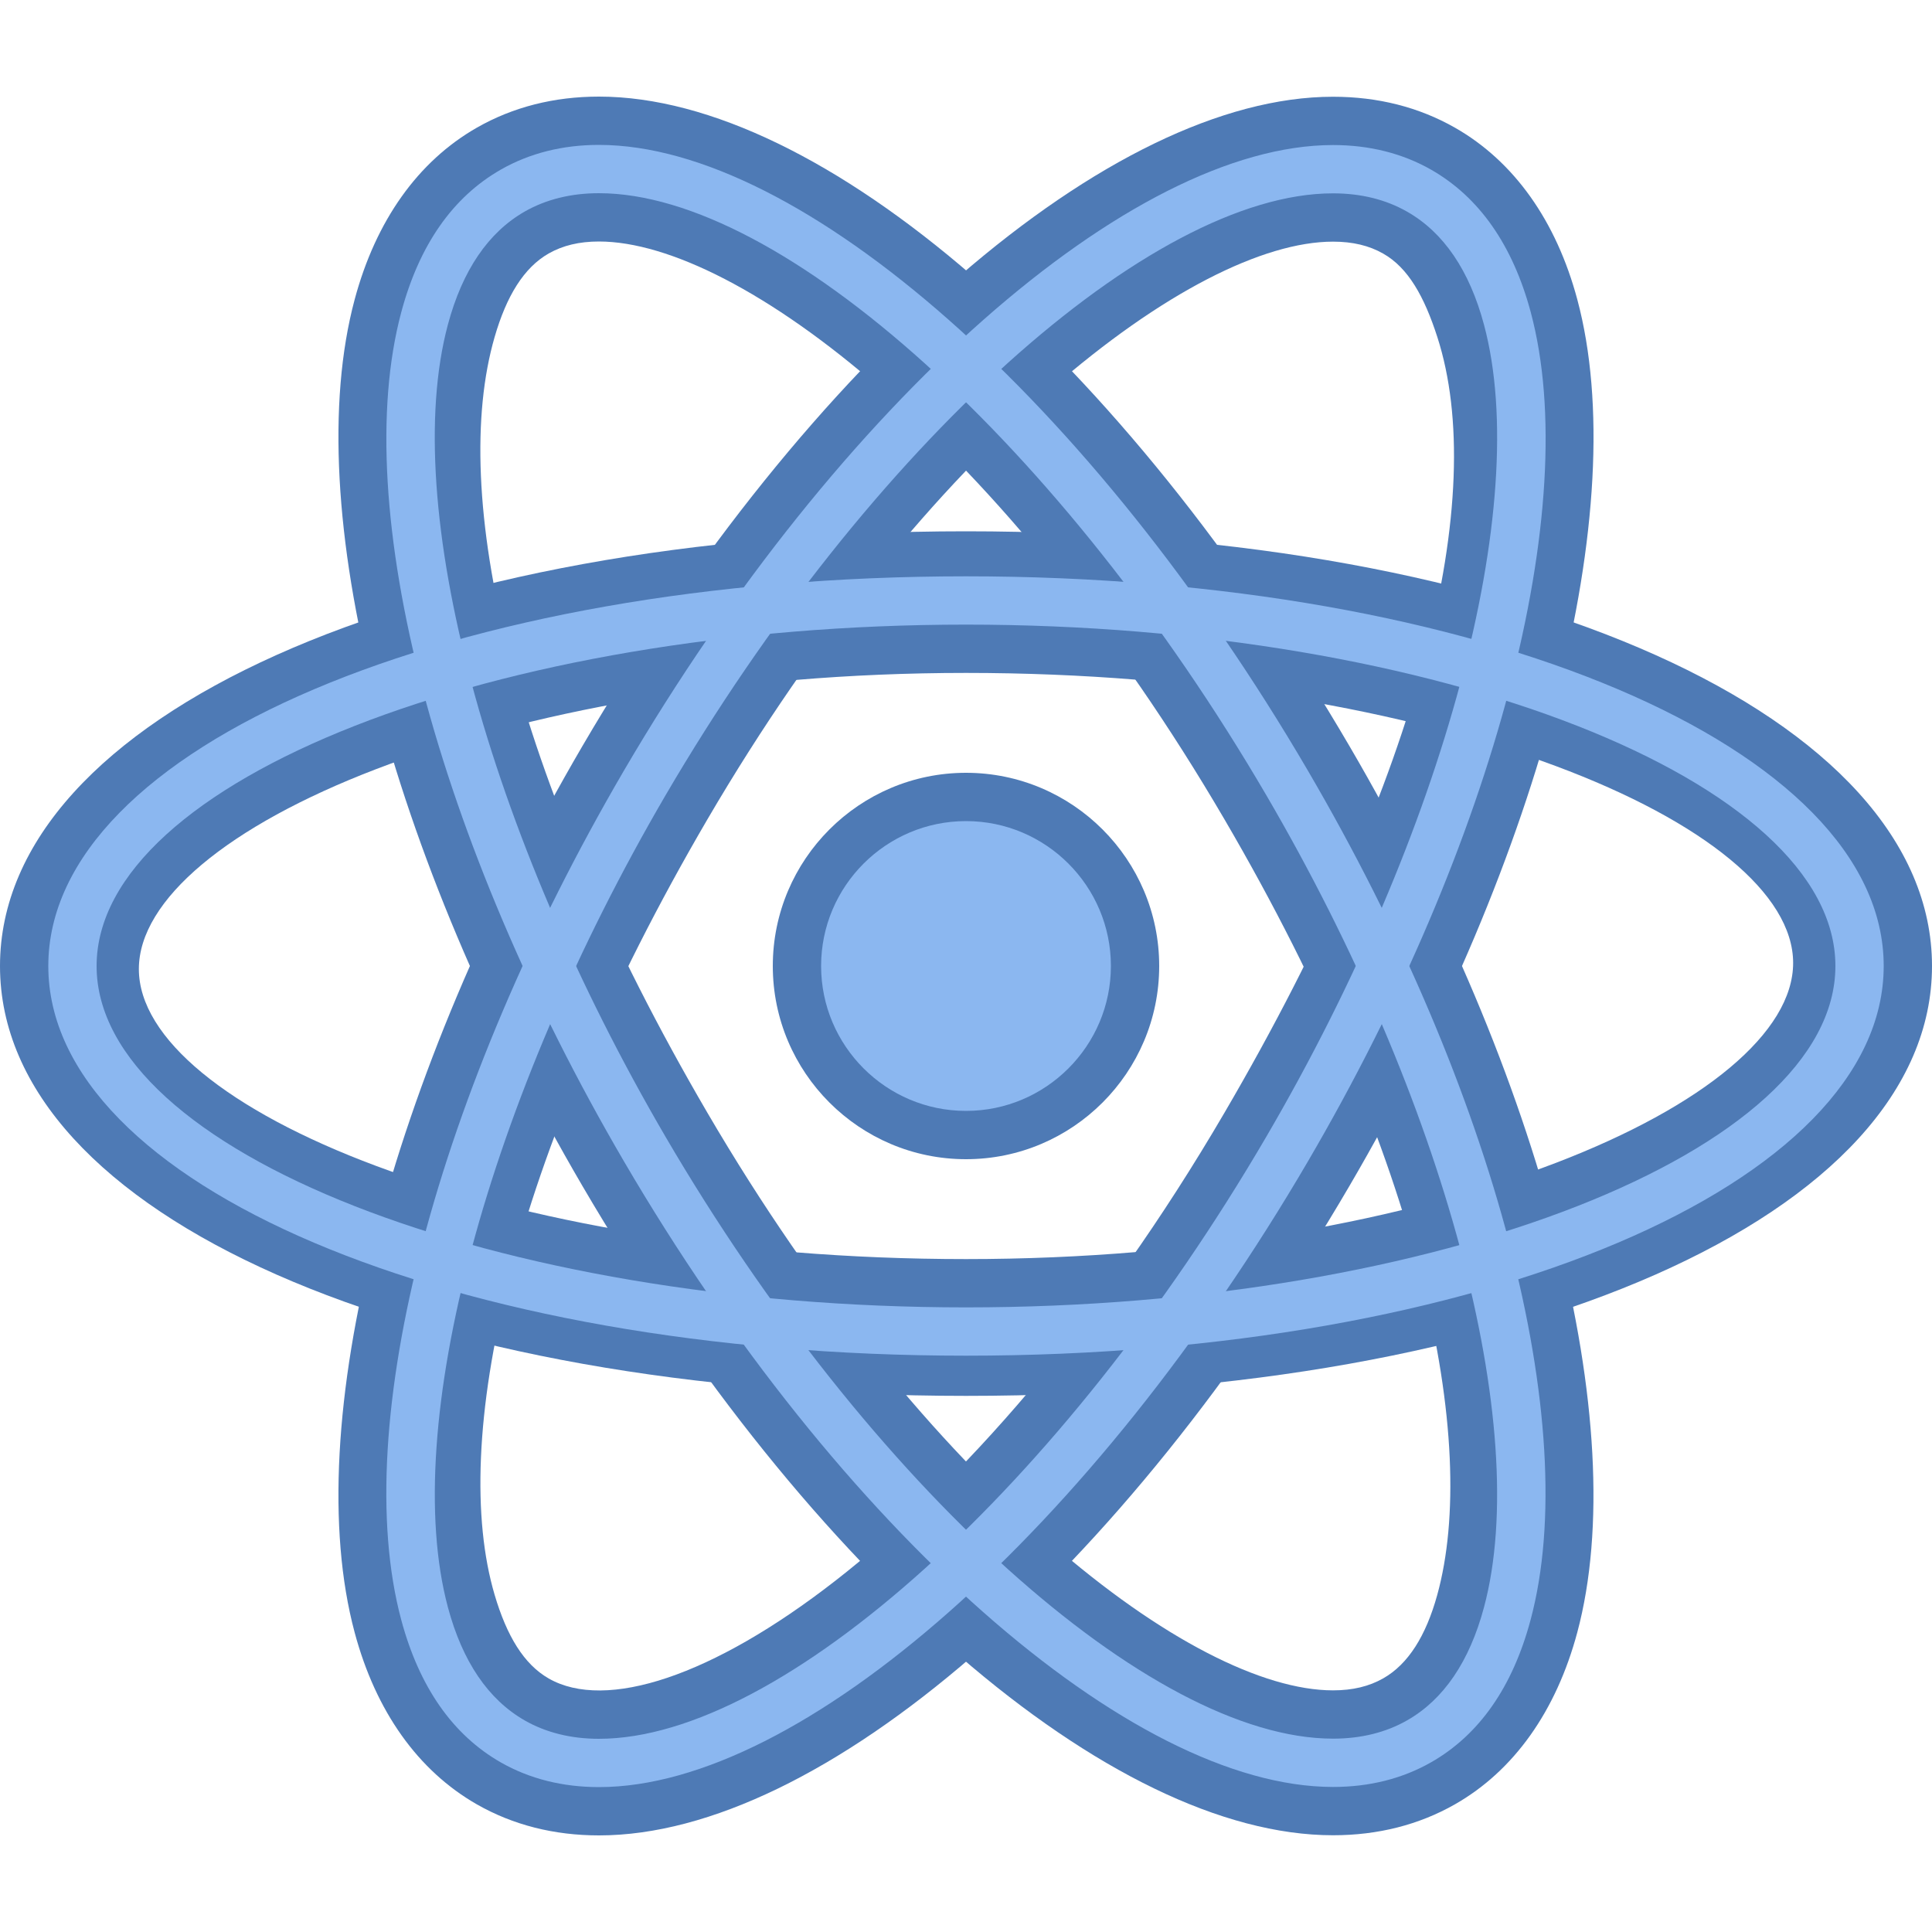
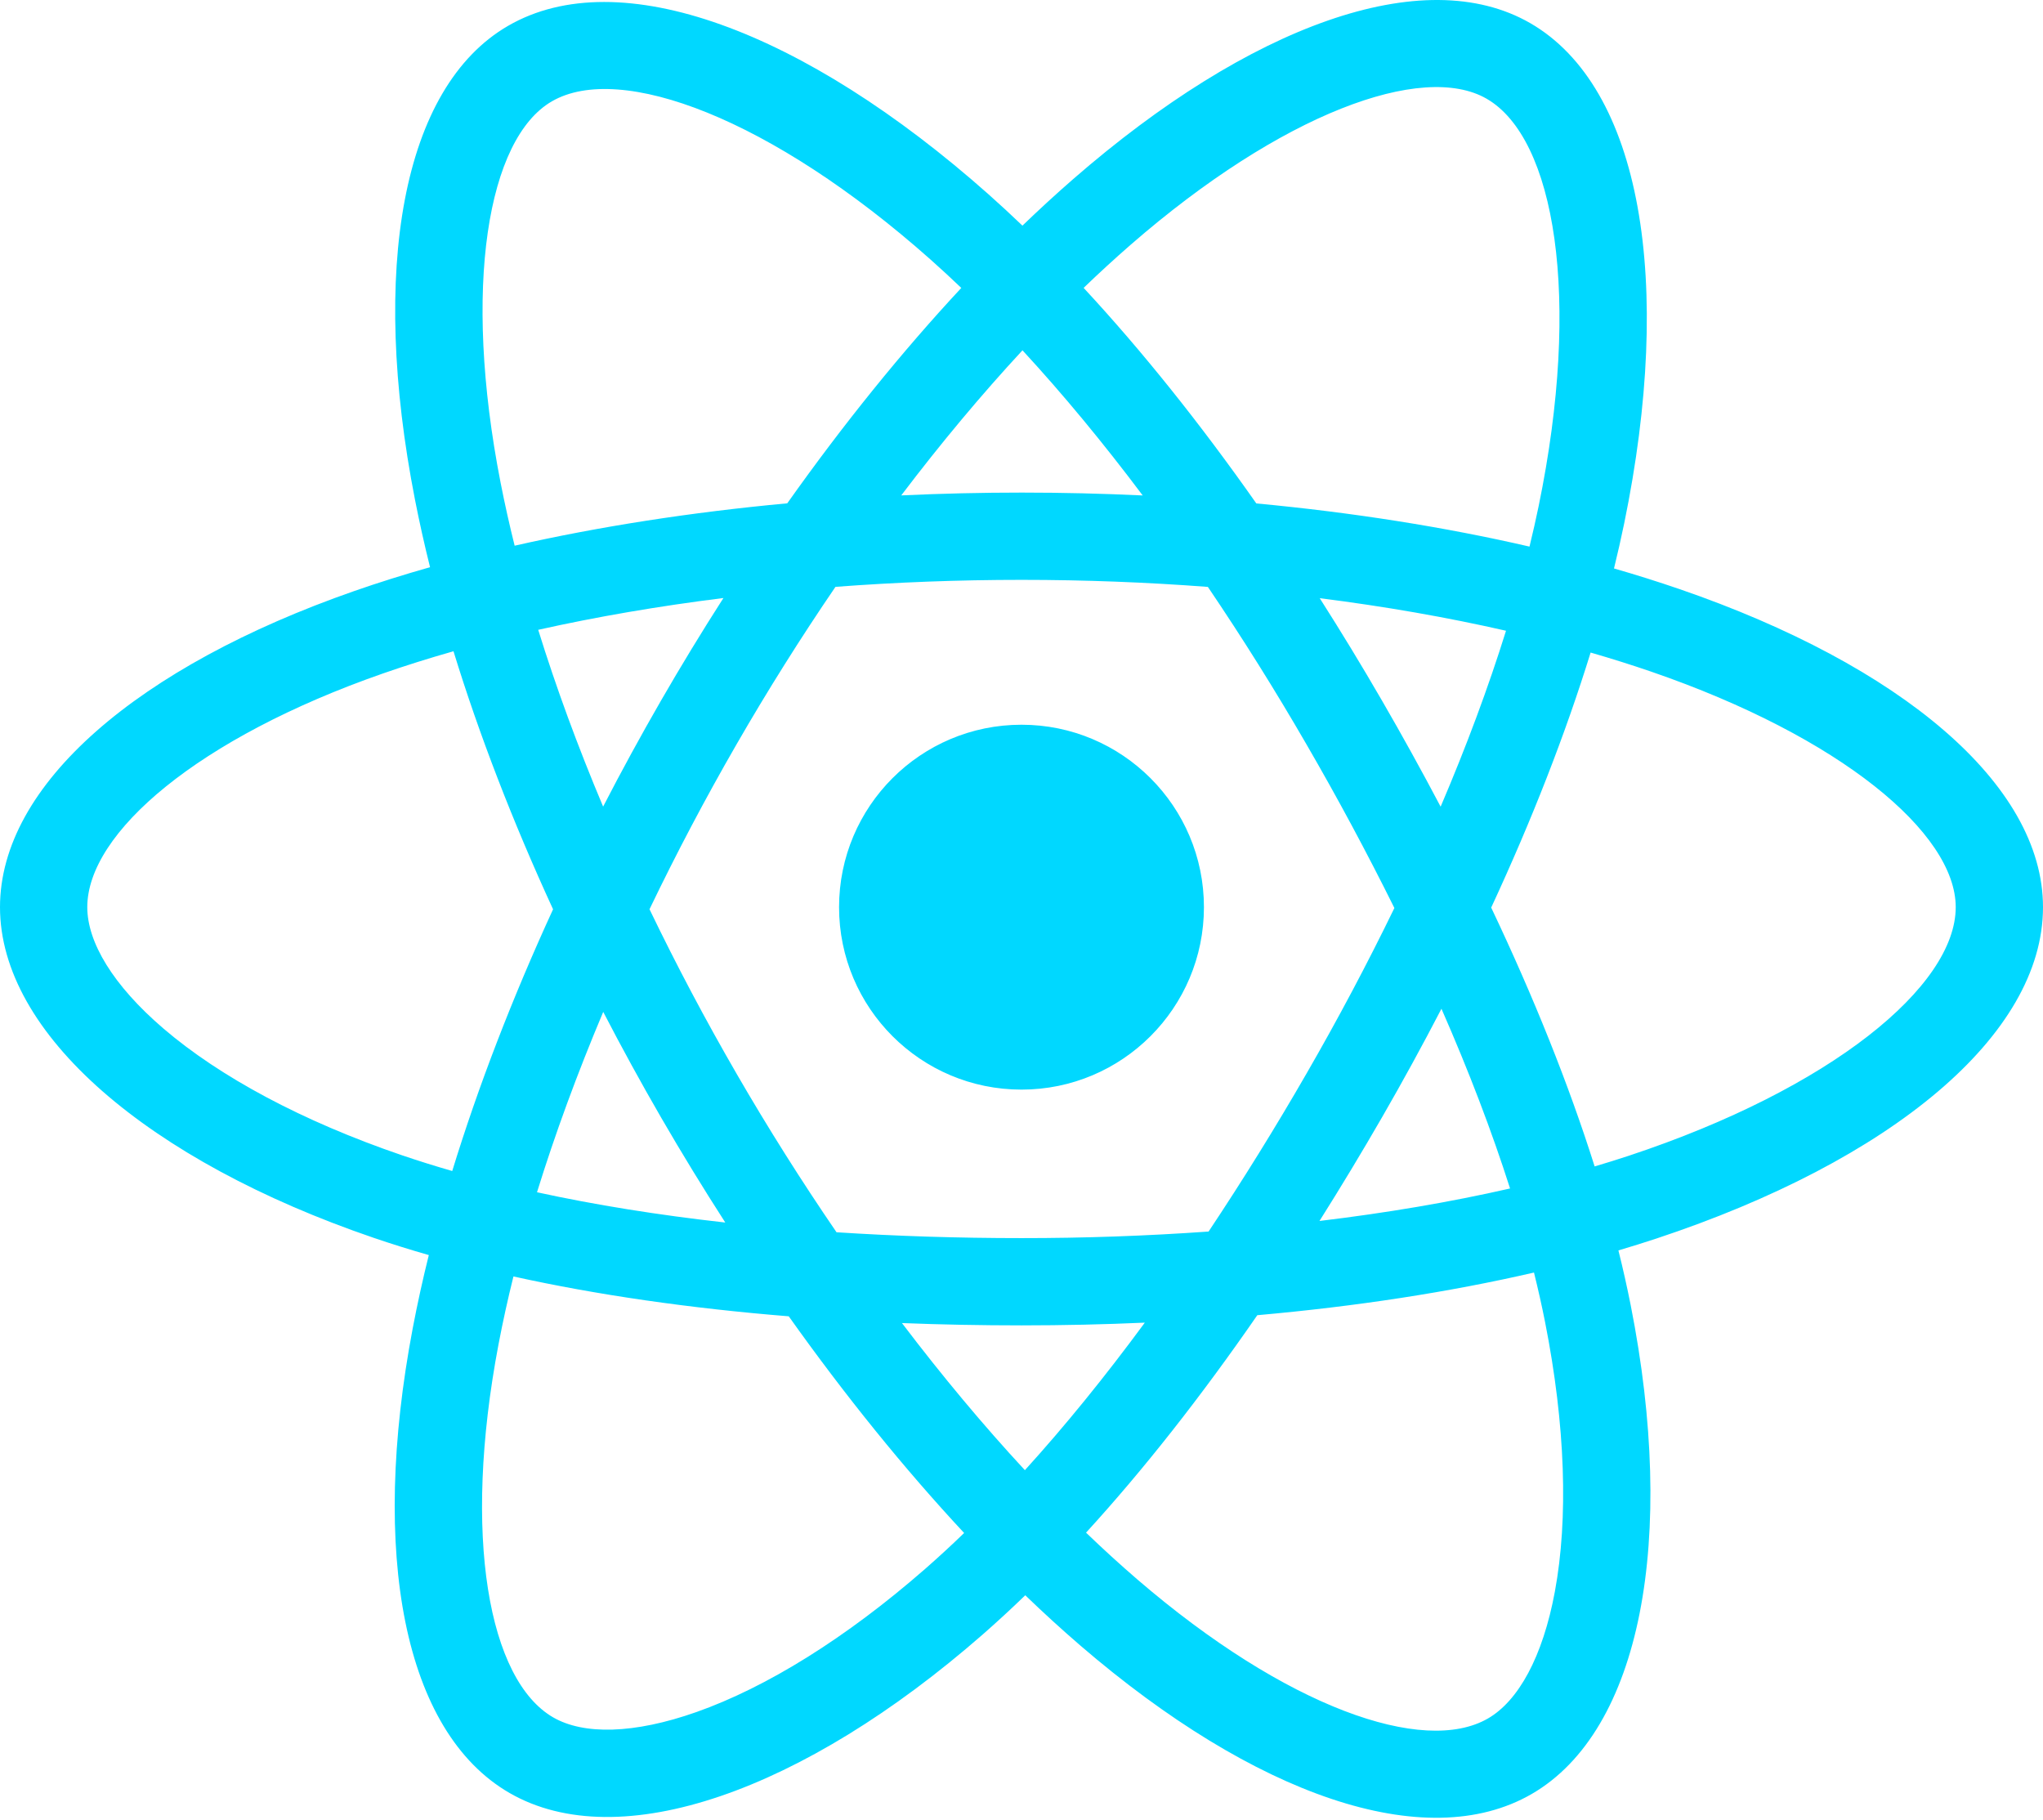
- <svg xmlns="http://www.w3.org/2000/svg" viewBox="0 0 40 40" width="24px" height="24px">
-   <path fill="#4e7ab5" d="M20,28.9C8.598,28.9,0,25.17,0,20s8.598-9,20-9s20,3.83,20,9S31.402,28.9,20,28.9z M20,13.932 c-9.729,0-17.125,3.266-17.125,6.131S10.271,26.068,20,26.068s17.125-3.266,17.125-6.131S29.729,13.932,20,13.932z" />
-   <path fill="#4e7ab5" d="M12.402,38C12.401,38,12.402,38,12.402,38c-0.931,0-1.781-0.216-2.528-0.642 c-1.22-0.697-2.095-1.928-2.532-3.562c-1.146-4.282,0.703-11.482,4.713-18.344C16.76,7.407,23.007,2.003,27.599,2.003 c0.93,0,1.78,0.216,2.527,0.642c1.218,0.695,2.094,1.925,2.531,3.558c1.147,4.282-0.703,11.483-4.715,18.345 C23.241,32.594,16.995,38,12.402,38z M27.599,5.003c-2.888,0-8.409,4.193-12.954,11.963c-4.123,7.056-5.332,12.909-4.404,16.054 c0.251,0.849,0.605,1.438,1.121,1.732c2.361,1.348,8.809-2.85,13.991-11.717c4.125-7.057,5.46-12.785,4.406-16.055 c-0.271-0.841-0.604-1.435-1.119-1.728C28.347,5.084,28.006,5.003,27.599,5.003z" />
-   <path fill="#4e7ab5" d="M27.599,37.997C27.599,37.997,27.599,37.997,27.599,37.997c-4.597-0.001-10.843-5.405-15.544-13.449 c-4.01-6.862-5.859-14.063-4.713-18.344C7.779,4.57,8.654,3.339,9.873,2.643C10.621,2.216,11.471,2,12.4,2 c4.595,0,10.84,5.406,15.542,13.452c4.011,6.861,5.86,14.062,4.714,18.345c-0.438,1.633-1.313,2.863-2.53,3.558 C29.379,37.781,28.528,37.997,27.599,37.997z M12.4,5c-0.407,0-0.747,0.082-1.04,0.248c-0.515,0.294-0.874,0.881-1.12,1.732 c-0.928,3.208,0.281,8.999,4.404,16.055c4.541,7.769,10.063,11.962,12.954,11.962l0,0c0.408,0,0.748-0.082,1.041-0.249 c0.514-0.292,0.883-0.876,1.118-1.728c0.867-3.146-0.281-9-4.405-16.055C20.811,9.194,15.29,5,12.4,5z" />
-   <path fill="#8bb7f0" d="M23.5,20c0,1.935-1.565,3.5-3.5,3.5s-3.5-1.565-3.5-3.5s1.565-3.5,3.5-3.5S23.5,18.065,23.5,20z" />
-   <path fill="#4e7ab5" d="M20,24c-2.206,0-4-1.794-4-4s1.794-4,4-4s4,1.794,4,4S22.206,24,20,24z M20,17c-1.654,0-3,1.346-3,3 s1.346,3,3,3s3-1.346,3-3S21.654,17,20,17z" />
-   <path fill="#8bb7f0" d="M20,28.068C9.346,28.068,1,24.524,1,20s8.346-8.068,19-8.068S39,15.476,39,20 S30.654,28.068,20,28.068z M20,12.932c-9.757,0-18,3.237-18,7.068s8.243,7.068,18,7.068S38,23.832,38,20S29.757,12.932,20,12.932z" />
-   <path fill="#8bb7f0" d="M12.402,37C12.401,37,12.402,37,12.402,37c-0.755,0-1.438-0.172-2.033-0.511 c-0.996-0.569-1.689-1.562-2.062-2.952c-1.081-4.037,0.729-10.938,4.61-17.581C17.379,8.33,23.416,3.003,27.599,3.003 c0.754,0,1.438,0.172,2.032,0.511c0.995,0.568,1.688,1.56,2.061,2.948c1.081,4.037-0.729,10.938-4.612,17.582 C22.621,31.672,16.586,37,12.402,37z M27.599,4.003c-3.784,0-9.595,5.239-13.817,12.458c-3.695,6.325-5.507,13.083-4.508,16.818 c0.301,1.123,0.836,1.91,1.592,2.342C11.307,35.872,11.823,36,12.401,36c3.785,0,9.595-5.24,13.814-12.461 c3.697-6.326,5.51-13.085,4.509-16.818c-0.3-1.121-0.835-1.908-1.59-2.338C28.693,4.131,28.177,4.003,27.599,4.003z" />
-   <g>
-     <path fill="#8bb7f0" d="M27.599,36.997C27.599,36.997,27.599,36.997,27.599,36.997c-4.187-0.001-10.224-5.327-14.681-12.953 C9.036,17.401,7.227,10.5,8.308,6.463c0.372-1.39,1.065-2.383,2.062-2.952C10.964,3.172,11.647,3,12.4,3 c4.185,0,10.221,5.328,14.679,12.956c3.883,6.642,5.692,13.543,4.61,17.582c-0.371,1.389-1.064,2.381-2.059,2.948 C29.036,36.825,28.353,36.997,27.599,36.997z M12.4,4c-0.577,0-1.094,0.128-1.535,0.379c-0.756,0.432-1.291,1.219-1.592,2.342 c-0.999,3.734,0.813,10.493,4.508,16.818C18,30.757,23.812,35.996,27.599,35.997l0,0c0.578,0,1.095-0.128,1.536-0.38 c0.754-0.43,1.289-1.217,1.589-2.338c1-3.735-0.812-10.494-4.508-16.818C21.996,9.241,16.187,4,12.4,4z" />
-   </g>
+ <svg xmlns="http://www.w3.org/2000/svg" viewBox="0 0 256 228" width="256" height="228" preserveAspectRatio="xMidYMid">
+   <path d="M210.483 73.824a171.49 171.49 0 0 0-8.24-2.597c.465-1.9.893-3.777 1.273-5.621 6.238-30.281 2.16-54.676-11.769-62.708-13.355-7.7-35.196.329-57.254 19.526a171.23 171.23 0 0 0-6.375 5.848 155.866 155.866 0 0 0-4.241-3.917C100.759 3.829 77.587-4.822 63.673 3.233 50.33 10.957 46.379 33.89 51.995 62.588a170.974 170.974 0 0 0 1.892 8.48c-3.28.932-6.445 1.924-9.474 2.98C17.309 83.498 0 98.307 0 113.668c0 15.865 18.582 31.778 46.812 41.427a145.52 145.52 0 0 0 6.921 2.165 167.467 167.467 0 0 0-2.01 9.138c-5.354 28.2-1.173 50.591 12.134 58.266 13.744 7.926 36.812-.22 59.273-19.855a145.567 145.567 0 0 0 5.342-4.923 168.064 168.064 0 0 0 6.92 6.314c21.758 18.722 43.246 26.282 56.54 18.586 13.731-7.949 18.194-32.003 12.4-61.268a145.016 145.016 0 0 0-1.535-6.842c1.62-.48 3.21-.974 4.76-1.488 29.348-9.723 48.443-25.443 48.443-41.52 0-15.417-17.868-30.326-45.517-39.844Zm-6.365 70.984c-1.4.463-2.836.91-4.3 1.345-3.24-10.257-7.612-21.163-12.963-32.432 5.106-11 9.31-21.767 12.459-31.957 2.619.758 5.16 1.557 7.61 2.4 23.69 8.156 38.14 20.213 38.14 29.504 0 9.896-15.606 22.743-40.946 31.14Zm-10.514 20.834c2.562 12.94 2.927 24.64 1.23 33.787-1.524 8.219-4.59 13.698-8.382 15.893-8.067 4.67-25.32-1.4-43.927-17.412a156.726 156.726 0 0 1-6.437-5.87c7.214-7.889 14.423-17.06 21.459-27.246 12.376-1.098 24.068-2.894 34.671-5.345.522 2.107.986 4.173 1.386 6.193ZM87.276 214.515c-7.882 2.783-14.16 2.863-17.955.675-8.075-4.657-11.432-22.636-6.853-46.752a156.923 156.923 0 0 1 1.869-8.499c10.486 2.32 22.093 3.988 34.498 4.994 7.084 9.967 14.501 19.128 21.976 27.15a134.668 134.668 0 0 1-4.877 4.492c-9.933 8.682-19.886 14.842-28.658 17.94ZM50.35 144.747c-12.483-4.267-22.792-9.812-29.858-15.863-6.35-5.437-9.555-10.836-9.555-15.216 0-9.322 13.897-21.212 37.076-29.293 2.813-.98 5.757-1.905 8.812-2.773 3.204 10.42 7.406 21.315 12.477 32.332-5.137 11.18-9.399 22.249-12.634 32.792a134.718 134.718 0 0 1-6.318-1.979Zm12.378-84.26c-4.811-24.587-1.616-43.134 6.425-47.789 8.564-4.958 27.502 2.111 47.463 19.835a144.318 144.318 0 0 1 3.841 3.545c-7.438 7.987-14.787 17.08-21.808 26.988-12.04 1.116-23.565 2.908-34.161 5.309a160.342 160.342 0 0 1-1.76-7.887Zm110.427 27.268a347.8 347.8 0 0 0-7.785-12.803c8.168 1.033 15.994 2.404 23.343 4.08-2.206 7.072-4.956 14.465-8.193 22.045a381.151 381.151 0 0 0-7.365-13.322Zm-45.032-43.861c5.044 5.465 10.096 11.566 15.065 18.186a322.04 322.04 0 0 0-30.257-.006c4.974-6.559 10.069-12.652 15.192-18.18ZM82.802 87.83a323.167 323.167 0 0 0-7.227 13.238c-3.184-7.553-5.909-14.98-8.134-22.152 7.304-1.634 15.093-2.97 23.209-3.984a321.524 321.524 0 0 0-7.848 12.897Zm8.081 65.352c-8.385-.936-16.291-2.203-23.593-3.793 2.26-7.3 5.045-14.885 8.298-22.6a321.187 321.187 0 0 0 7.257 13.246c2.594 4.48 5.28 8.868 8.038 13.147Zm37.542 31.03c-5.184-5.592-10.354-11.779-15.403-18.433 4.902.192 9.899.29 14.978.29 5.218 0 10.376-.117 15.453-.343-4.985 6.774-10.018 12.97-15.028 18.486Zm52.198-57.817c3.422 7.8 6.306 15.345 8.596 22.52-7.422 1.694-15.436 3.058-23.88 4.071a382.417 382.417 0 0 0 7.859-13.026 347.403 347.403 0 0 0 7.425-13.565Zm-16.898 8.101a358.557 358.557 0 0 1-12.281 19.815 329.4 329.4 0 0 1-23.444.823c-7.967 0-15.716-.248-23.178-.732a310.202 310.202 0 0 1-12.513-19.846h.001a307.41 307.41 0 0 1-10.923-20.627 310.278 310.278 0 0 1 10.89-20.637l-.001.001a307.318 307.318 0 0 1 12.413-19.761c7.613-.576 15.42-.876 23.31-.876H128c7.926 0 15.743.303 23.354.883a329.357 329.357 0 0 1 12.335 19.695 358.489 358.489 0 0 1 11.036 20.54 329.472 329.472 0 0 1-11 20.722Zm22.56-122.124c8.572 4.944 11.906 24.881 6.52 51.026-.344 1.668-.73 3.367-1.15 5.09-10.622-2.452-22.155-4.275-34.23-5.408-7.034-10.017-14.323-19.124-21.64-27.008a160.789 160.789 0 0 1 5.888-5.4c18.9-16.447 36.564-22.941 44.612-18.3ZM128 90.808c12.625 0 22.86 10.235 22.86 22.86s-10.235 22.86-22.86 22.86-22.86-10.235-22.86-22.86 10.235-22.86 22.86-22.86Z" fill="#00D8FF" />
</svg>
